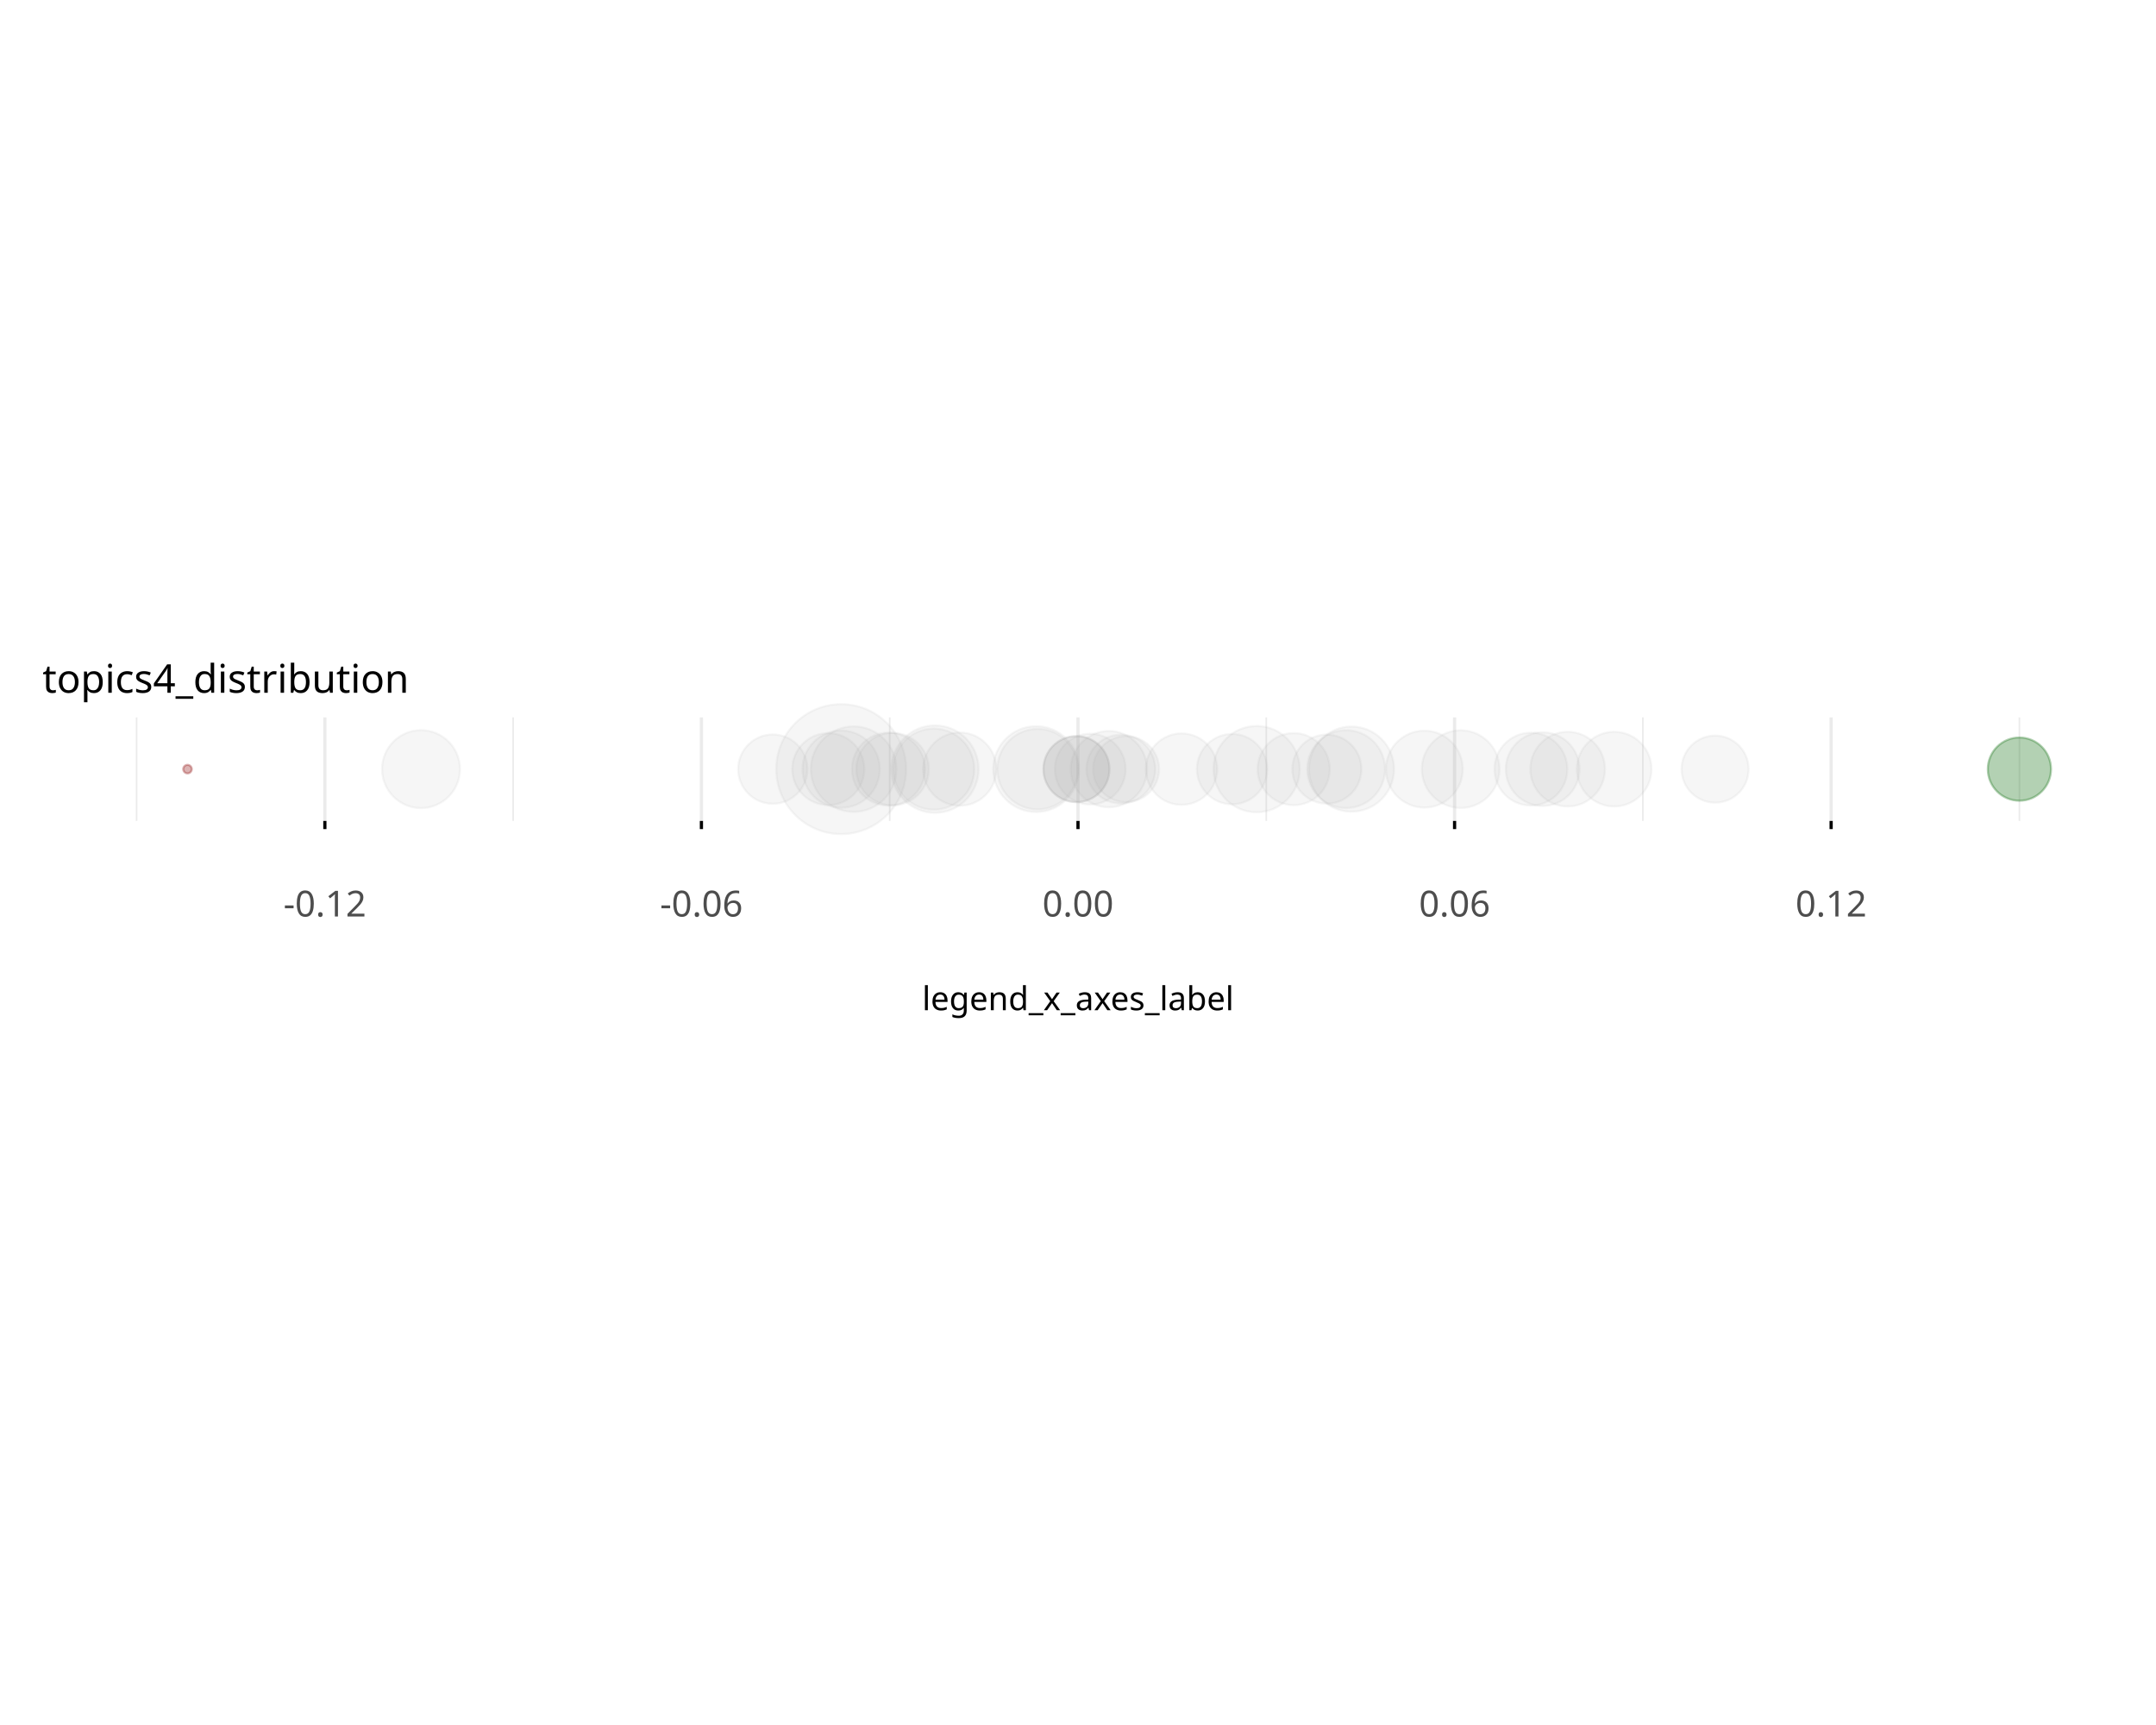
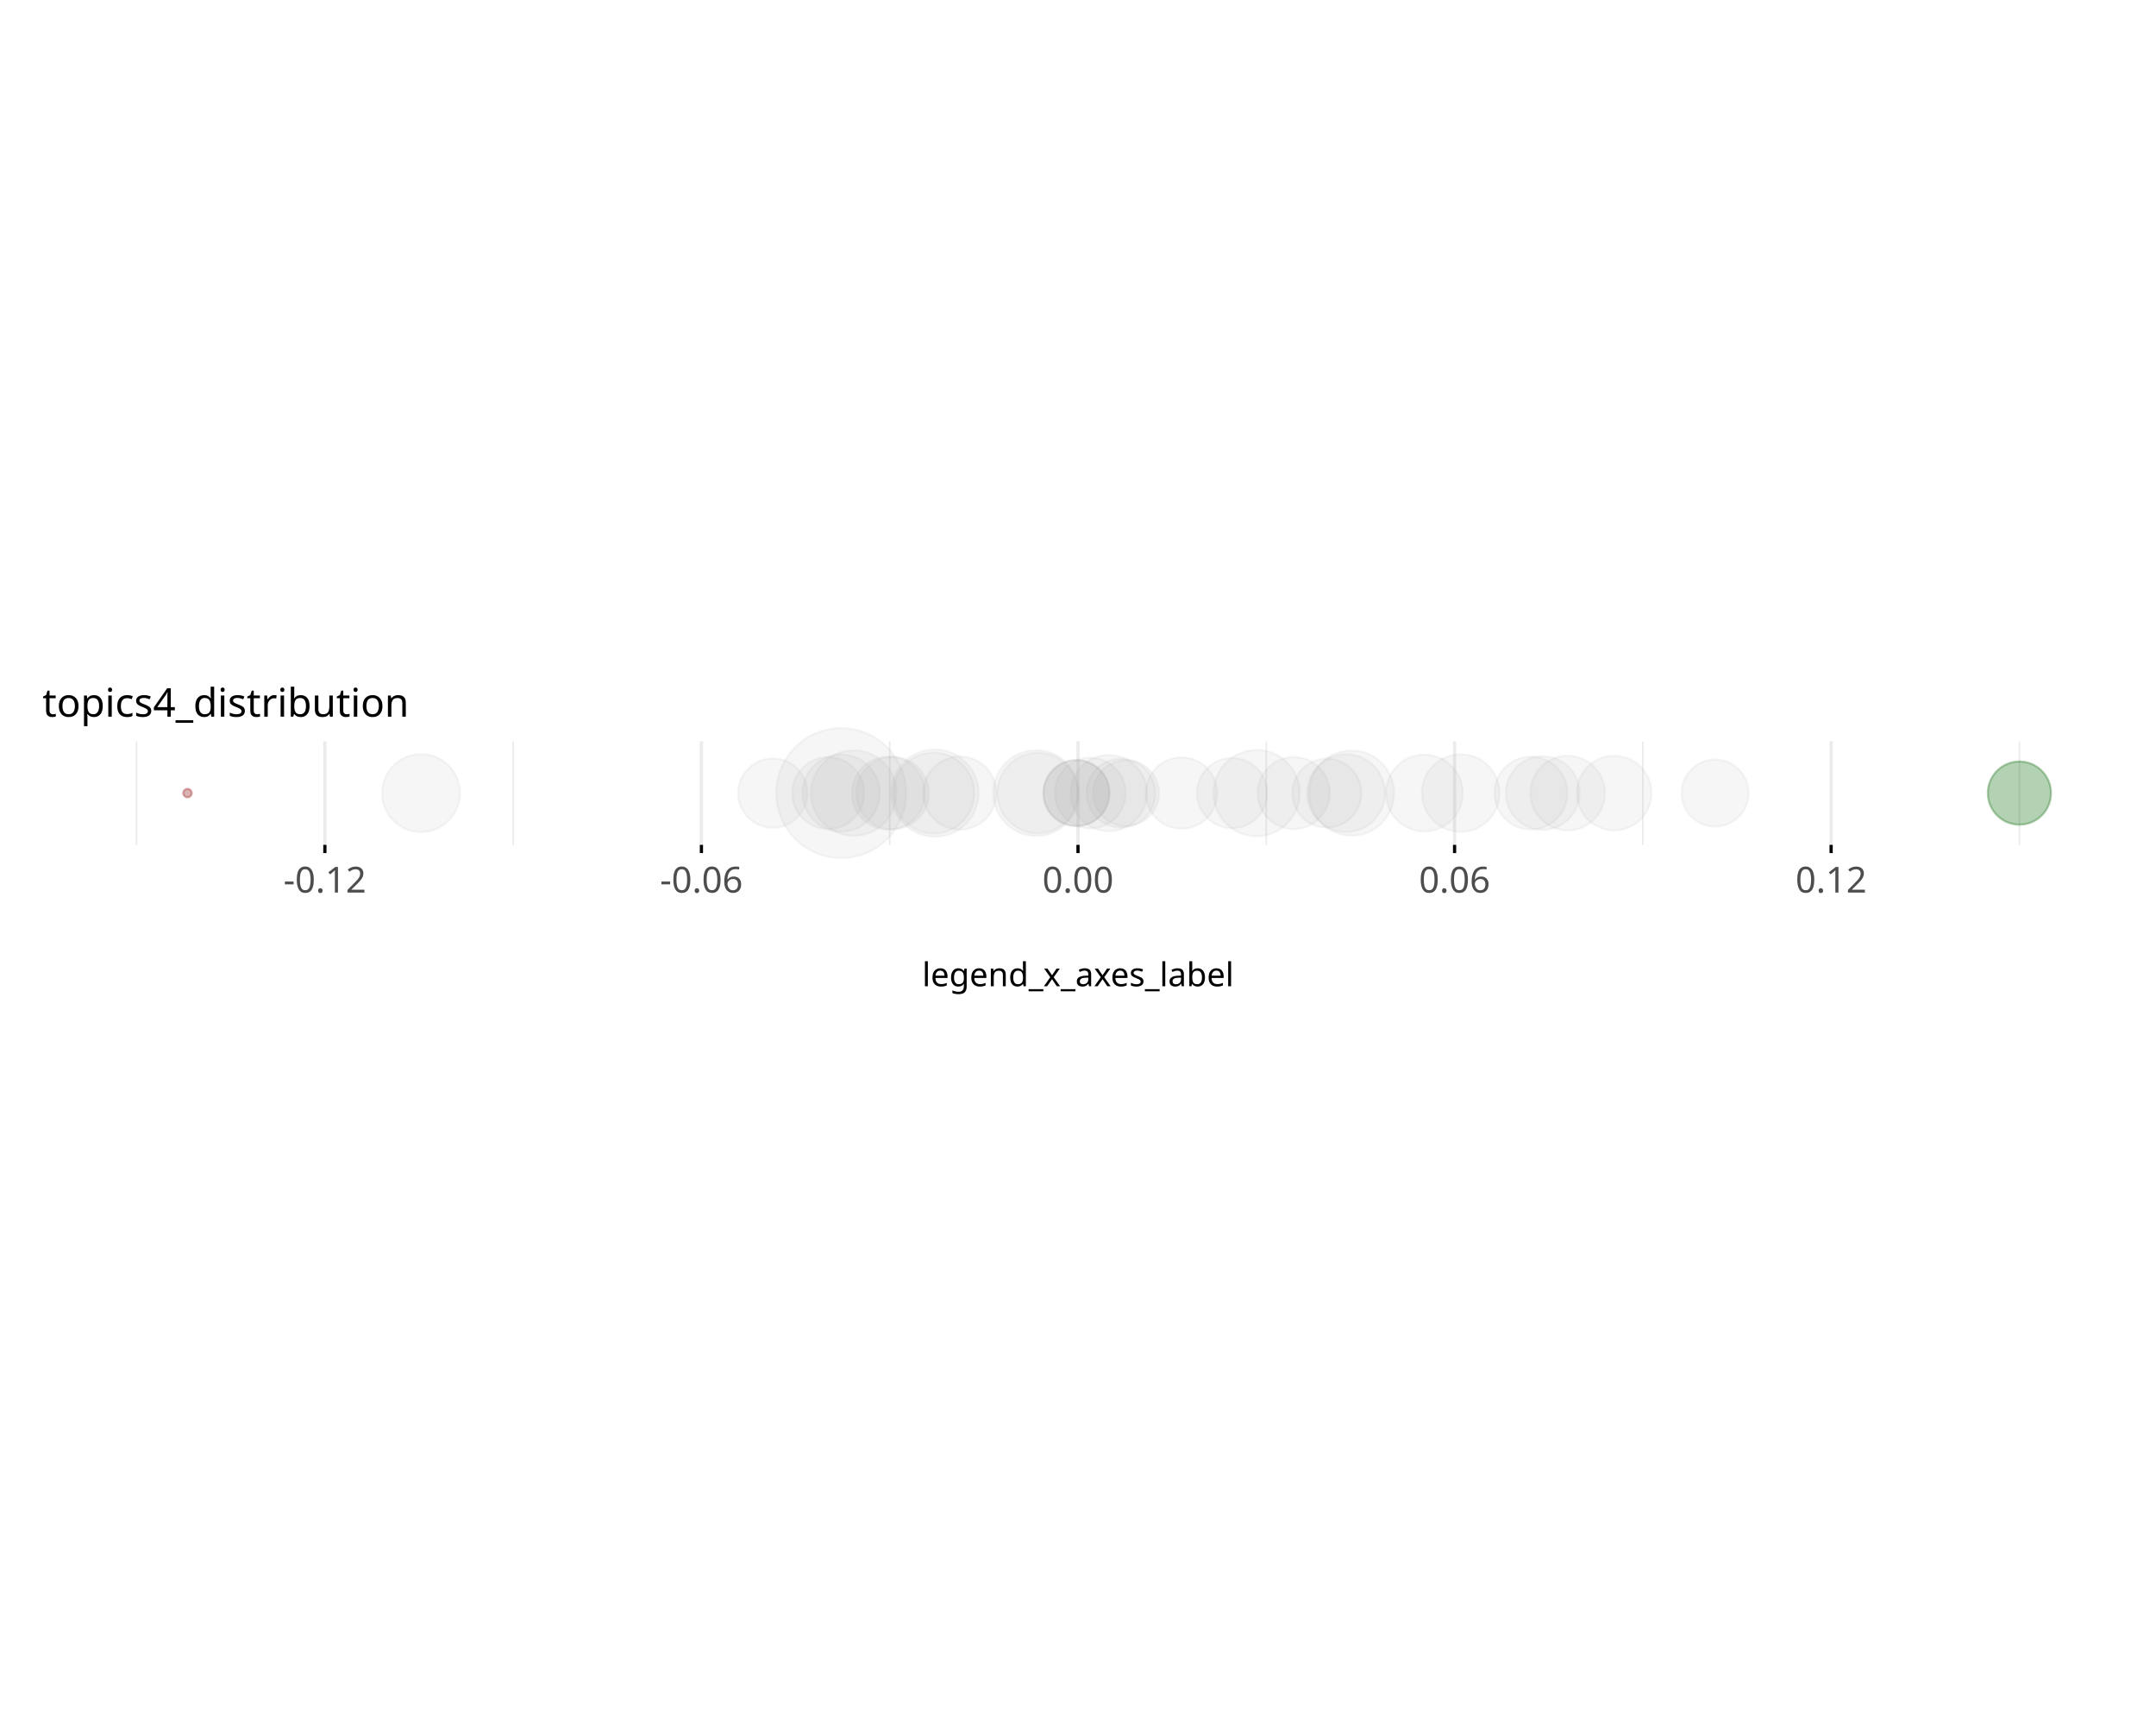
<svg xmlns="http://www.w3.org/2000/svg" class="svglite" data-engine-version="2.0" width="720.00pt" height="576.00pt" viewBox="0 0 720.00 576.00">
  <defs>
    <style type="text/css">
    .svglite line, .svglite polyline, .svglite polygon, .svglite path, .svglite rect, .svglite circle {
      fill: none;
      stroke: #000000;
      stroke-linecap: round;
      stroke-linejoin: round;
      stroke-miterlimit: 10.00;
    }
  </style>
  </defs>
  <rect width="100%" height="100%" style="stroke: none; fill: #FFFFFF;" />
  <defs>
    <clipPath id="cpMC4wMHw3MjAuMDB8MC4wMHw1NzYuMDA=">
      <rect x="0.00" y="0.00" width="720.00" height="576.00" />
    </clipPath>
  </defs>
  <g clip-path="url(#cpMC4wMHw3MjAuMDB8MC4wMHw1NzYuMDA=)">
</g>
  <defs>
-     <clipPath id="cpMC4wMHw3MjAuMDB8MjA4LjA1fDM2Ny45NQ==">
-       <rect x="0.00" y="208.05" width="720.00" height="159.89" />
+     <clipPath id="cpMC4wMHw3MjAuMDB8MjE2LjA1fDM1OS45NQ==">
+       <rect x="0.00" y="216.05" width="720.00" height="143.90" />
    </clipPath>
  </defs>
-   <g clip-path="url(#cpMC4wMHw3MjAuMDB8MjA4LjA1fDM2Ny45NQ==)">
- </g>
+   <g clip-path="url(#cpMC4wMHw3MjAuMDB8MjE2LjA1fDM1OS45NQ==)">
+     <rect x="0.00" y="216.05" width="720.00" height="143.90" style="stroke-width: 1.07; stroke: none; fill: #FFFFFF;" />
+   </g>
  <g clip-path="url(#cpMC4wMHw3MjAuMDB8MC4wMHw1NzYuMDA=)">
-     <polyline points="45.61,274.11 45.61,239.53 " style="stroke-width: 0.53; stroke: #EBEBEB; stroke-linecap: butt;" />
-     <polyline points="171.37,274.11 171.37,239.53 " style="stroke-width: 0.53; stroke: #EBEBEB; stroke-linecap: butt;" />
-     <polyline points="297.12,274.11 297.12,239.53 " style="stroke-width: 0.53; stroke: #EBEBEB; stroke-linecap: butt;" />
-     <polyline points="422.88,274.11 422.88,239.53 " style="stroke-width: 0.53; stroke: #EBEBEB; stroke-linecap: butt;" />
-     <polyline points="548.63,274.11 548.63,239.53 " style="stroke-width: 0.53; stroke: #EBEBEB; stroke-linecap: butt;" />
-     <polyline points="674.39,274.11 674.39,239.53 " style="stroke-width: 0.53; stroke: #EBEBEB; stroke-linecap: butt;" />
-     <polyline points="108.49,274.11 108.49,239.53 " style="stroke-width: 1.07; stroke: #EBEBEB; stroke-linecap: butt;" />
-     <polyline points="234.24,274.11 234.24,239.53 " style="stroke-width: 1.07; stroke: #EBEBEB; stroke-linecap: butt;" />
-     <polyline points="360.00,274.11 360.00,239.53 " style="stroke-width: 1.07; stroke: #EBEBEB; stroke-linecap: butt;" />
-     <polyline points="485.76,274.11 485.76,239.53 " style="stroke-width: 1.07; stroke: #EBEBEB; stroke-linecap: butt;" />
-     <polyline points="611.51,274.11 611.51,239.53 " style="stroke-width: 1.07; stroke: #EBEBEB; stroke-linecap: butt;" />
-     <circle cx="374.32" cy="256.82" r="11.49" style="stroke-width: 0.71; stroke: #A9A9A9; stroke-opacity: 0.10; fill: #A9A9A9; fill-opacity: 0.10;" />
-     <circle cx="280.91" cy="256.82" r="21.69" style="stroke-width: 0.71; stroke: #A9A9A9; stroke-opacity: 0.10; fill: #A9A9A9; fill-opacity: 0.10;" />
-     <circle cx="475.66" cy="256.82" r="12.83" style="stroke-width: 0.71; stroke: #A9A9A9; stroke-opacity: 0.10; fill: #A9A9A9; fill-opacity: 0.10;" />
-     <circle cx="419.65" cy="256.82" r="14.40" style="stroke-width: 0.71; stroke: #A9A9A9; stroke-opacity: 0.10; fill: #A9A9A9; fill-opacity: 0.10;" />
-     <circle cx="487.80" cy="256.82" r="12.96" style="stroke-width: 0.71; stroke: #A9A9A9; stroke-opacity: 0.10; fill: #A9A9A9; fill-opacity: 0.10;" />
-     <circle cx="572.76" cy="256.82" r="11.19" style="stroke-width: 0.71; stroke: #A9A9A9; stroke-opacity: 0.10; fill: #A9A9A9; fill-opacity: 0.10;" />
-     <circle cx="451.33" cy="256.82" r="14.21" style="stroke-width: 0.71; stroke: #A9A9A9; stroke-opacity: 0.10; fill: #A9A9A9; fill-opacity: 0.10;" />
-     <circle cx="443.11" cy="256.82" r="11.53" style="stroke-width: 0.71; stroke: #A9A9A9; stroke-opacity: 0.10; fill: #A9A9A9; fill-opacity: 0.10;" />
-     <circle cx="296.72" cy="256.82" r="12.20" style="stroke-width: 0.71; stroke: #A9A9A9; stroke-opacity: 0.10; fill: #A9A9A9; fill-opacity: 0.10;" />
-     <circle cx="285.09" cy="256.82" r="14.27" style="stroke-width: 0.71; stroke: #A9A9A9; stroke-opacity: 0.10; fill: #A9A9A9; fill-opacity: 0.10;" />
-     <circle cx="298.06" cy="256.82" r="12.11" style="stroke-width: 0.71; stroke: #A9A9A9; stroke-opacity: 0.10; fill: #A9A9A9; fill-opacity: 0.10;" />
-     <circle cx="370.31" cy="256.82" r="12.73" style="stroke-width: 0.71; stroke: #A9A9A9; stroke-opacity: 0.10; fill: #A9A9A9; fill-opacity: 0.10;" />
-     <circle cx="311.83" cy="256.82" r="13.54" style="stroke-width: 0.71; stroke: #A9A9A9; stroke-opacity: 0.10; fill: #A9A9A9; fill-opacity: 0.10;" />
-     <circle cx="364.08" cy="256.82" r="11.81" style="stroke-width: 0.71; stroke: #A9A9A9; stroke-opacity: 0.10; fill: #A9A9A9; fill-opacity: 0.10;" />
-     <circle cx="140.60" cy="256.82" r="13.01" style="stroke-width: 0.71; stroke: #A9A9A9; stroke-opacity: 0.10; fill: #A9A9A9; fill-opacity: 0.10;" />
-     <circle cx="515.17" cy="256.82" r="12.30" style="stroke-width: 0.71; stroke: #A9A9A9; stroke-opacity: 0.10; fill: #A9A9A9; fill-opacity: 0.10;" />
-     <circle cx="346.51" cy="256.82" r="13.45" style="stroke-width: 0.71; stroke: #A9A9A9; stroke-opacity: 0.10; fill: #A9A9A9; fill-opacity: 0.10;" />
-     <circle cx="432.03" cy="256.82" r="12.03" style="stroke-width: 0.71; stroke: #A9A9A9; stroke-opacity: 0.10; fill: #A9A9A9; fill-opacity: 0.10;" />
-     <circle cx="394.57" cy="256.82" r="11.92" style="stroke-width: 0.71; stroke: #A9A9A9; stroke-opacity: 0.10; fill: #A9A9A9; fill-opacity: 0.10;" />
-     <circle cx="523.53" cy="256.82" r="12.46" style="stroke-width: 0.71; stroke: #A9A9A9; stroke-opacity: 0.10; fill: #A9A9A9; fill-opacity: 0.10;" />
-     <circle cx="511.25" cy="256.82" r="12.16" style="stroke-width: 0.71; stroke: #A9A9A9; stroke-opacity: 0.10; fill: #A9A9A9; fill-opacity: 0.10;" />
-     <circle cx="312.22" cy="256.82" r="14.59" style="stroke-width: 0.71; stroke: #A9A9A9; stroke-opacity: 0.10; fill: #A9A9A9; fill-opacity: 0.10;" />
-     <circle cx="411.46" cy="256.82" r="11.74" style="stroke-width: 0.71; stroke: #A9A9A9; stroke-opacity: 0.10; fill: #A9A9A9; fill-opacity: 0.10;" />
-     <circle cx="280.91" cy="256.82" r="12.90" style="stroke-width: 0.71; stroke: #A9A9A9; stroke-opacity: 0.10; fill: #A9A9A9; fill-opacity: 0.10;" />
-     <circle cx="376.05" cy="256.82" r="11.02" style="stroke-width: 0.71; stroke: #A9A9A9; stroke-opacity: 0.10; fill: #A9A9A9; fill-opacity: 0.10;" />
-     <circle cx="276.61" cy="256.82" r="12.02" style="stroke-width: 0.71; stroke: #A9A9A9; stroke-opacity: 0.10; fill: #A9A9A9; fill-opacity: 0.10;" />
-     <circle cx="346.02" cy="256.82" r="14.32" style="stroke-width: 0.71; stroke: #A9A9A9; stroke-opacity: 0.10; fill: #A9A9A9; fill-opacity: 0.10;" />
-     <circle cx="258.08" cy="256.82" r="11.57" style="stroke-width: 0.71; stroke: #A9A9A9; stroke-opacity: 0.10; fill: #A9A9A9; fill-opacity: 0.10;" />
-     <circle cx="539.06" cy="256.82" r="12.46" style="stroke-width: 0.71; stroke: #A9A9A9; stroke-opacity: 0.10; fill: #A9A9A9; fill-opacity: 0.10;" />
-     <circle cx="449.53" cy="256.82" r="13.00" style="stroke-width: 0.71; stroke: #A9A9A9; stroke-opacity: 0.10; fill: #A9A9A9; fill-opacity: 0.10;" />
-     <circle cx="320.51" cy="256.82" r="12.23" style="stroke-width: 0.71; stroke: #A9A9A9; stroke-opacity: 0.10; fill: #A9A9A9; fill-opacity: 0.10;" />
-     <circle cx="62.62" cy="256.82" r="1.42" style="stroke-width: 0.71; stroke: #8B0000; stroke-opacity: 0.30; fill: #8B0000; fill-opacity: 0.30;" />
-     <circle cx="359.48" cy="256.82" r="11.02" style="stroke-width: 0.71; stroke: #A9A9A9; stroke-opacity: 0.30; fill: #A9A9A9; fill-opacity: 0.30;" />
-     <circle cx="674.39" cy="256.82" r="10.55" style="stroke-width: 0.71; stroke: #006400; stroke-opacity: 0.30; fill: #006400; fill-opacity: 0.30;" />
-     <polyline points="108.49,276.85 108.49,274.11 " style="stroke-width: 1.07; stroke-linecap: butt;" />
-     <polyline points="234.24,276.85 234.24,274.11 " style="stroke-width: 1.07; stroke-linecap: butt;" />
-     <polyline points="360.00,276.85 360.00,274.11 " style="stroke-width: 1.07; stroke-linecap: butt;" />
-     <polyline points="485.76,276.85 485.76,274.11 " style="stroke-width: 1.07; stroke-linecap: butt;" />
-     <polyline points="611.51,276.85 611.51,274.11 " style="stroke-width: 1.07; stroke-linecap: butt;" />
-     <text x="108.49" y="306.03" text-anchor="middle" style="font-size: 12.00px; fill: #4D4D4D; font-family: sans;" textLength="27.35px" lengthAdjust="spacingAndGlyphs">-0.12</text>
-     <text x="234.24" y="306.03" text-anchor="middle" style="font-size: 12.00px; fill: #4D4D4D; font-family: sans;" textLength="27.35px" lengthAdjust="spacingAndGlyphs">-0.06</text>
-     <text x="360.00" y="306.03" text-anchor="middle" style="font-size: 12.00px; fill: #4D4D4D; font-family: sans;" textLength="23.36px" lengthAdjust="spacingAndGlyphs">0.00</text>
-     <text x="485.76" y="306.03" text-anchor="middle" style="font-size: 12.00px; fill: #4D4D4D; font-family: sans;" textLength="23.36px" lengthAdjust="spacingAndGlyphs">0.06</text>
-     <text x="611.51" y="306.03" text-anchor="middle" style="font-size: 12.00px; fill: #4D4D4D; font-family: sans;" textLength="23.36px" lengthAdjust="spacingAndGlyphs">0.12</text>
-     <text x="360.00" y="337.32" text-anchor="middle" style="font-size: 11.00px; font-family: sans;" textLength="103.38px" lengthAdjust="spacingAndGlyphs">legend_x_axes_label</text>
-     <text x="14.17" y="231.31" style="font-size: 13.20px; font-family: sans;" textLength="113.01px" lengthAdjust="spacingAndGlyphs">topics4_distribution</text>
+     <polyline points="45.61,282.11 45.61,247.53 " style="stroke-width: 0.53; stroke: #EBEBEB; stroke-linecap: butt;" />
+     <polyline points="171.37,282.11 171.37,247.53 " style="stroke-width: 0.53; stroke: #EBEBEB; stroke-linecap: butt;" />
+     <polyline points="297.12,282.11 297.12,247.53 " style="stroke-width: 0.53; stroke: #EBEBEB; stroke-linecap: butt;" />
+     <polyline points="422.88,282.11 422.88,247.53 " style="stroke-width: 0.53; stroke: #EBEBEB; stroke-linecap: butt;" />
+     <polyline points="548.63,282.11 548.63,247.53 " style="stroke-width: 0.53; stroke: #EBEBEB; stroke-linecap: butt;" />
+     <polyline points="674.39,282.11 674.39,247.53 " style="stroke-width: 0.53; stroke: #EBEBEB; stroke-linecap: butt;" />
+     <polyline points="108.49,282.11 108.49,247.53 " style="stroke-width: 1.07; stroke: #EBEBEB; stroke-linecap: butt;" />
+     <polyline points="234.24,282.11 234.24,247.53 " style="stroke-width: 1.07; stroke: #EBEBEB; stroke-linecap: butt;" />
+     <polyline points="360.00,282.11 360.00,247.53 " style="stroke-width: 1.07; stroke: #EBEBEB; stroke-linecap: butt;" />
+     <polyline points="485.76,282.11 485.76,247.53 " style="stroke-width: 1.07; stroke: #EBEBEB; stroke-linecap: butt;" />
+     <polyline points="611.51,282.11 611.51,247.53 " style="stroke-width: 1.07; stroke: #EBEBEB; stroke-linecap: butt;" />
+     <circle cx="374.32" cy="264.82" r="11.49" style="stroke-width: 0.71; stroke: #A9A9A9; stroke-opacity: 0.10; fill: #A9A9A9; fill-opacity: 0.10;" />
+     <circle cx="280.91" cy="264.82" r="21.69" style="stroke-width: 0.71; stroke: #A9A9A9; stroke-opacity: 0.10; fill: #A9A9A9; fill-opacity: 0.10;" />
+     <circle cx="475.66" cy="264.82" r="12.83" style="stroke-width: 0.71; stroke: #A9A9A9; stroke-opacity: 0.10; fill: #A9A9A9; fill-opacity: 0.10;" />
+     <circle cx="419.65" cy="264.82" r="14.40" style="stroke-width: 0.71; stroke: #A9A9A9; stroke-opacity: 0.10; fill: #A9A9A9; fill-opacity: 0.10;" />
+     <circle cx="487.80" cy="264.82" r="12.96" style="stroke-width: 0.71; stroke: #A9A9A9; stroke-opacity: 0.10; fill: #A9A9A9; fill-opacity: 0.10;" />
+     <circle cx="572.76" cy="264.82" r="11.19" style="stroke-width: 0.71; stroke: #A9A9A9; stroke-opacity: 0.10; fill: #A9A9A9; fill-opacity: 0.10;" />
+     <circle cx="451.33" cy="264.82" r="14.21" style="stroke-width: 0.71; stroke: #A9A9A9; stroke-opacity: 0.10; fill: #A9A9A9; fill-opacity: 0.10;" />
+     <circle cx="443.11" cy="264.82" r="11.53" style="stroke-width: 0.71; stroke: #A9A9A9; stroke-opacity: 0.10; fill: #A9A9A9; fill-opacity: 0.10;" />
+     <circle cx="296.72" cy="264.82" r="12.20" style="stroke-width: 0.71; stroke: #A9A9A9; stroke-opacity: 0.10; fill: #A9A9A9; fill-opacity: 0.10;" />
+     <circle cx="285.09" cy="264.82" r="14.27" style="stroke-width: 0.71; stroke: #A9A9A9; stroke-opacity: 0.10; fill: #A9A9A9; fill-opacity: 0.10;" />
+     <circle cx="298.06" cy="264.82" r="12.11" style="stroke-width: 0.71; stroke: #A9A9A9; stroke-opacity: 0.10; fill: #A9A9A9; fill-opacity: 0.10;" />
+     <circle cx="370.31" cy="264.82" r="12.73" style="stroke-width: 0.71; stroke: #A9A9A9; stroke-opacity: 0.10; fill: #A9A9A9; fill-opacity: 0.10;" />
+     <circle cx="311.83" cy="264.82" r="13.54" style="stroke-width: 0.71; stroke: #A9A9A9; stroke-opacity: 0.10; fill: #A9A9A9; fill-opacity: 0.10;" />
+     <circle cx="364.08" cy="264.82" r="11.81" style="stroke-width: 0.71; stroke: #A9A9A9; stroke-opacity: 0.10; fill: #A9A9A9; fill-opacity: 0.10;" />
+     <circle cx="140.60" cy="264.82" r="13.01" style="stroke-width: 0.71; stroke: #A9A9A9; stroke-opacity: 0.10; fill: #A9A9A9; fill-opacity: 0.10;" />
+     <circle cx="515.17" cy="264.82" r="12.30" style="stroke-width: 0.71; stroke: #A9A9A9; stroke-opacity: 0.10; fill: #A9A9A9; fill-opacity: 0.10;" />
+     <circle cx="346.51" cy="264.82" r="13.45" style="stroke-width: 0.71; stroke: #A9A9A9; stroke-opacity: 0.10; fill: #A9A9A9; fill-opacity: 0.10;" />
+     <circle cx="432.03" cy="264.82" r="12.03" style="stroke-width: 0.71; stroke: #A9A9A9; stroke-opacity: 0.10; fill: #A9A9A9; fill-opacity: 0.10;" />
+     <circle cx="394.57" cy="264.82" r="11.92" style="stroke-width: 0.71; stroke: #A9A9A9; stroke-opacity: 0.10; fill: #A9A9A9; fill-opacity: 0.10;" />
+     <circle cx="523.53" cy="264.82" r="12.46" style="stroke-width: 0.71; stroke: #A9A9A9; stroke-opacity: 0.10; fill: #A9A9A9; fill-opacity: 0.10;" />
+     <circle cx="511.25" cy="264.82" r="12.16" style="stroke-width: 0.71; stroke: #A9A9A9; stroke-opacity: 0.10; fill: #A9A9A9; fill-opacity: 0.10;" />
+     <circle cx="312.22" cy="264.82" r="14.59" style="stroke-width: 0.71; stroke: #A9A9A9; stroke-opacity: 0.10; fill: #A9A9A9; fill-opacity: 0.10;" />
+     <circle cx="411.46" cy="264.82" r="11.74" style="stroke-width: 0.71; stroke: #A9A9A9; stroke-opacity: 0.10; fill: #A9A9A9; fill-opacity: 0.10;" />
+     <circle cx="280.91" cy="264.82" r="12.90" style="stroke-width: 0.71; stroke: #A9A9A9; stroke-opacity: 0.10; fill: #A9A9A9; fill-opacity: 0.10;" />
+     <circle cx="376.05" cy="264.82" r="11.02" style="stroke-width: 0.71; stroke: #A9A9A9; stroke-opacity: 0.10; fill: #A9A9A9; fill-opacity: 0.10;" />
+     <circle cx="276.61" cy="264.82" r="12.02" style="stroke-width: 0.71; stroke: #A9A9A9; stroke-opacity: 0.10; fill: #A9A9A9; fill-opacity: 0.10;" />
+     <circle cx="346.02" cy="264.82" r="14.32" style="stroke-width: 0.71; stroke: #A9A9A9; stroke-opacity: 0.10; fill: #A9A9A9; fill-opacity: 0.10;" />
+     <circle cx="258.08" cy="264.82" r="11.57" style="stroke-width: 0.71; stroke: #A9A9A9; stroke-opacity: 0.10; fill: #A9A9A9; fill-opacity: 0.10;" />
+     <circle cx="539.06" cy="264.82" r="12.46" style="stroke-width: 0.71; stroke: #A9A9A9; stroke-opacity: 0.10; fill: #A9A9A9; fill-opacity: 0.10;" />
+     <circle cx="449.53" cy="264.82" r="13.00" style="stroke-width: 0.71; stroke: #A9A9A9; stroke-opacity: 0.10; fill: #A9A9A9; fill-opacity: 0.10;" />
+     <circle cx="320.51" cy="264.82" r="12.23" style="stroke-width: 0.71; stroke: #A9A9A9; stroke-opacity: 0.10; fill: #A9A9A9; fill-opacity: 0.10;" />
+     <circle cx="62.62" cy="264.82" r="1.42" style="stroke-width: 0.71; stroke: #8B0000; stroke-opacity: 0.30; fill: #8B0000; fill-opacity: 0.30;" />
+     <circle cx="359.48" cy="264.82" r="11.02" style="stroke-width: 0.71; stroke: #A9A9A9; stroke-opacity: 0.30; fill: #A9A9A9; fill-opacity: 0.30;" />
+     <circle cx="674.39" cy="264.82" r="10.55" style="stroke-width: 0.71; stroke: #006400; stroke-opacity: 0.30; fill: #006400; fill-opacity: 0.30;" />
+     <polyline points="108.49,284.85 108.49,282.11 " style="stroke-width: 1.07; stroke-linecap: butt;" />
+     <polyline points="234.24,284.85 234.24,282.11 " style="stroke-width: 1.07; stroke-linecap: butt;" />
+     <polyline points="360.00,284.85 360.00,282.11 " style="stroke-width: 1.07; stroke-linecap: butt;" />
+     <polyline points="485.76,284.85 485.76,282.11 " style="stroke-width: 1.07; stroke-linecap: butt;" />
+     <polyline points="611.51,284.85 611.51,282.11 " style="stroke-width: 1.07; stroke-linecap: butt;" />
+     <text x="108.49" y="298.04" text-anchor="middle" style="font-size: 12.00px; fill: #4D4D4D; font-family: sans;" textLength="27.35px" lengthAdjust="spacingAndGlyphs">-0.12</text>
+     <text x="234.24" y="298.04" text-anchor="middle" style="font-size: 12.00px; fill: #4D4D4D; font-family: sans;" textLength="27.35px" lengthAdjust="spacingAndGlyphs">-0.06</text>
+     <text x="360.00" y="298.04" text-anchor="middle" style="font-size: 12.00px; fill: #4D4D4D; font-family: sans;" textLength="23.36px" lengthAdjust="spacingAndGlyphs">0.00</text>
+     <text x="485.76" y="298.04" text-anchor="middle" style="font-size: 12.00px; fill: #4D4D4D; font-family: sans;" textLength="23.36px" lengthAdjust="spacingAndGlyphs">0.06</text>
+     <text x="611.51" y="298.04" text-anchor="middle" style="font-size: 12.00px; fill: #4D4D4D; font-family: sans;" textLength="23.36px" lengthAdjust="spacingAndGlyphs">0.12</text>
+     <text x="360.00" y="329.32" text-anchor="middle" style="font-size: 11.00px; font-family: sans;" textLength="103.38px" lengthAdjust="spacingAndGlyphs">legend_x_axes_label</text>
+     <text x="14.17" y="239.31" style="font-size: 13.20px; font-family: sans;" textLength="113.01px" lengthAdjust="spacingAndGlyphs">topics4_distribution</text>
  </g>
</svg>
